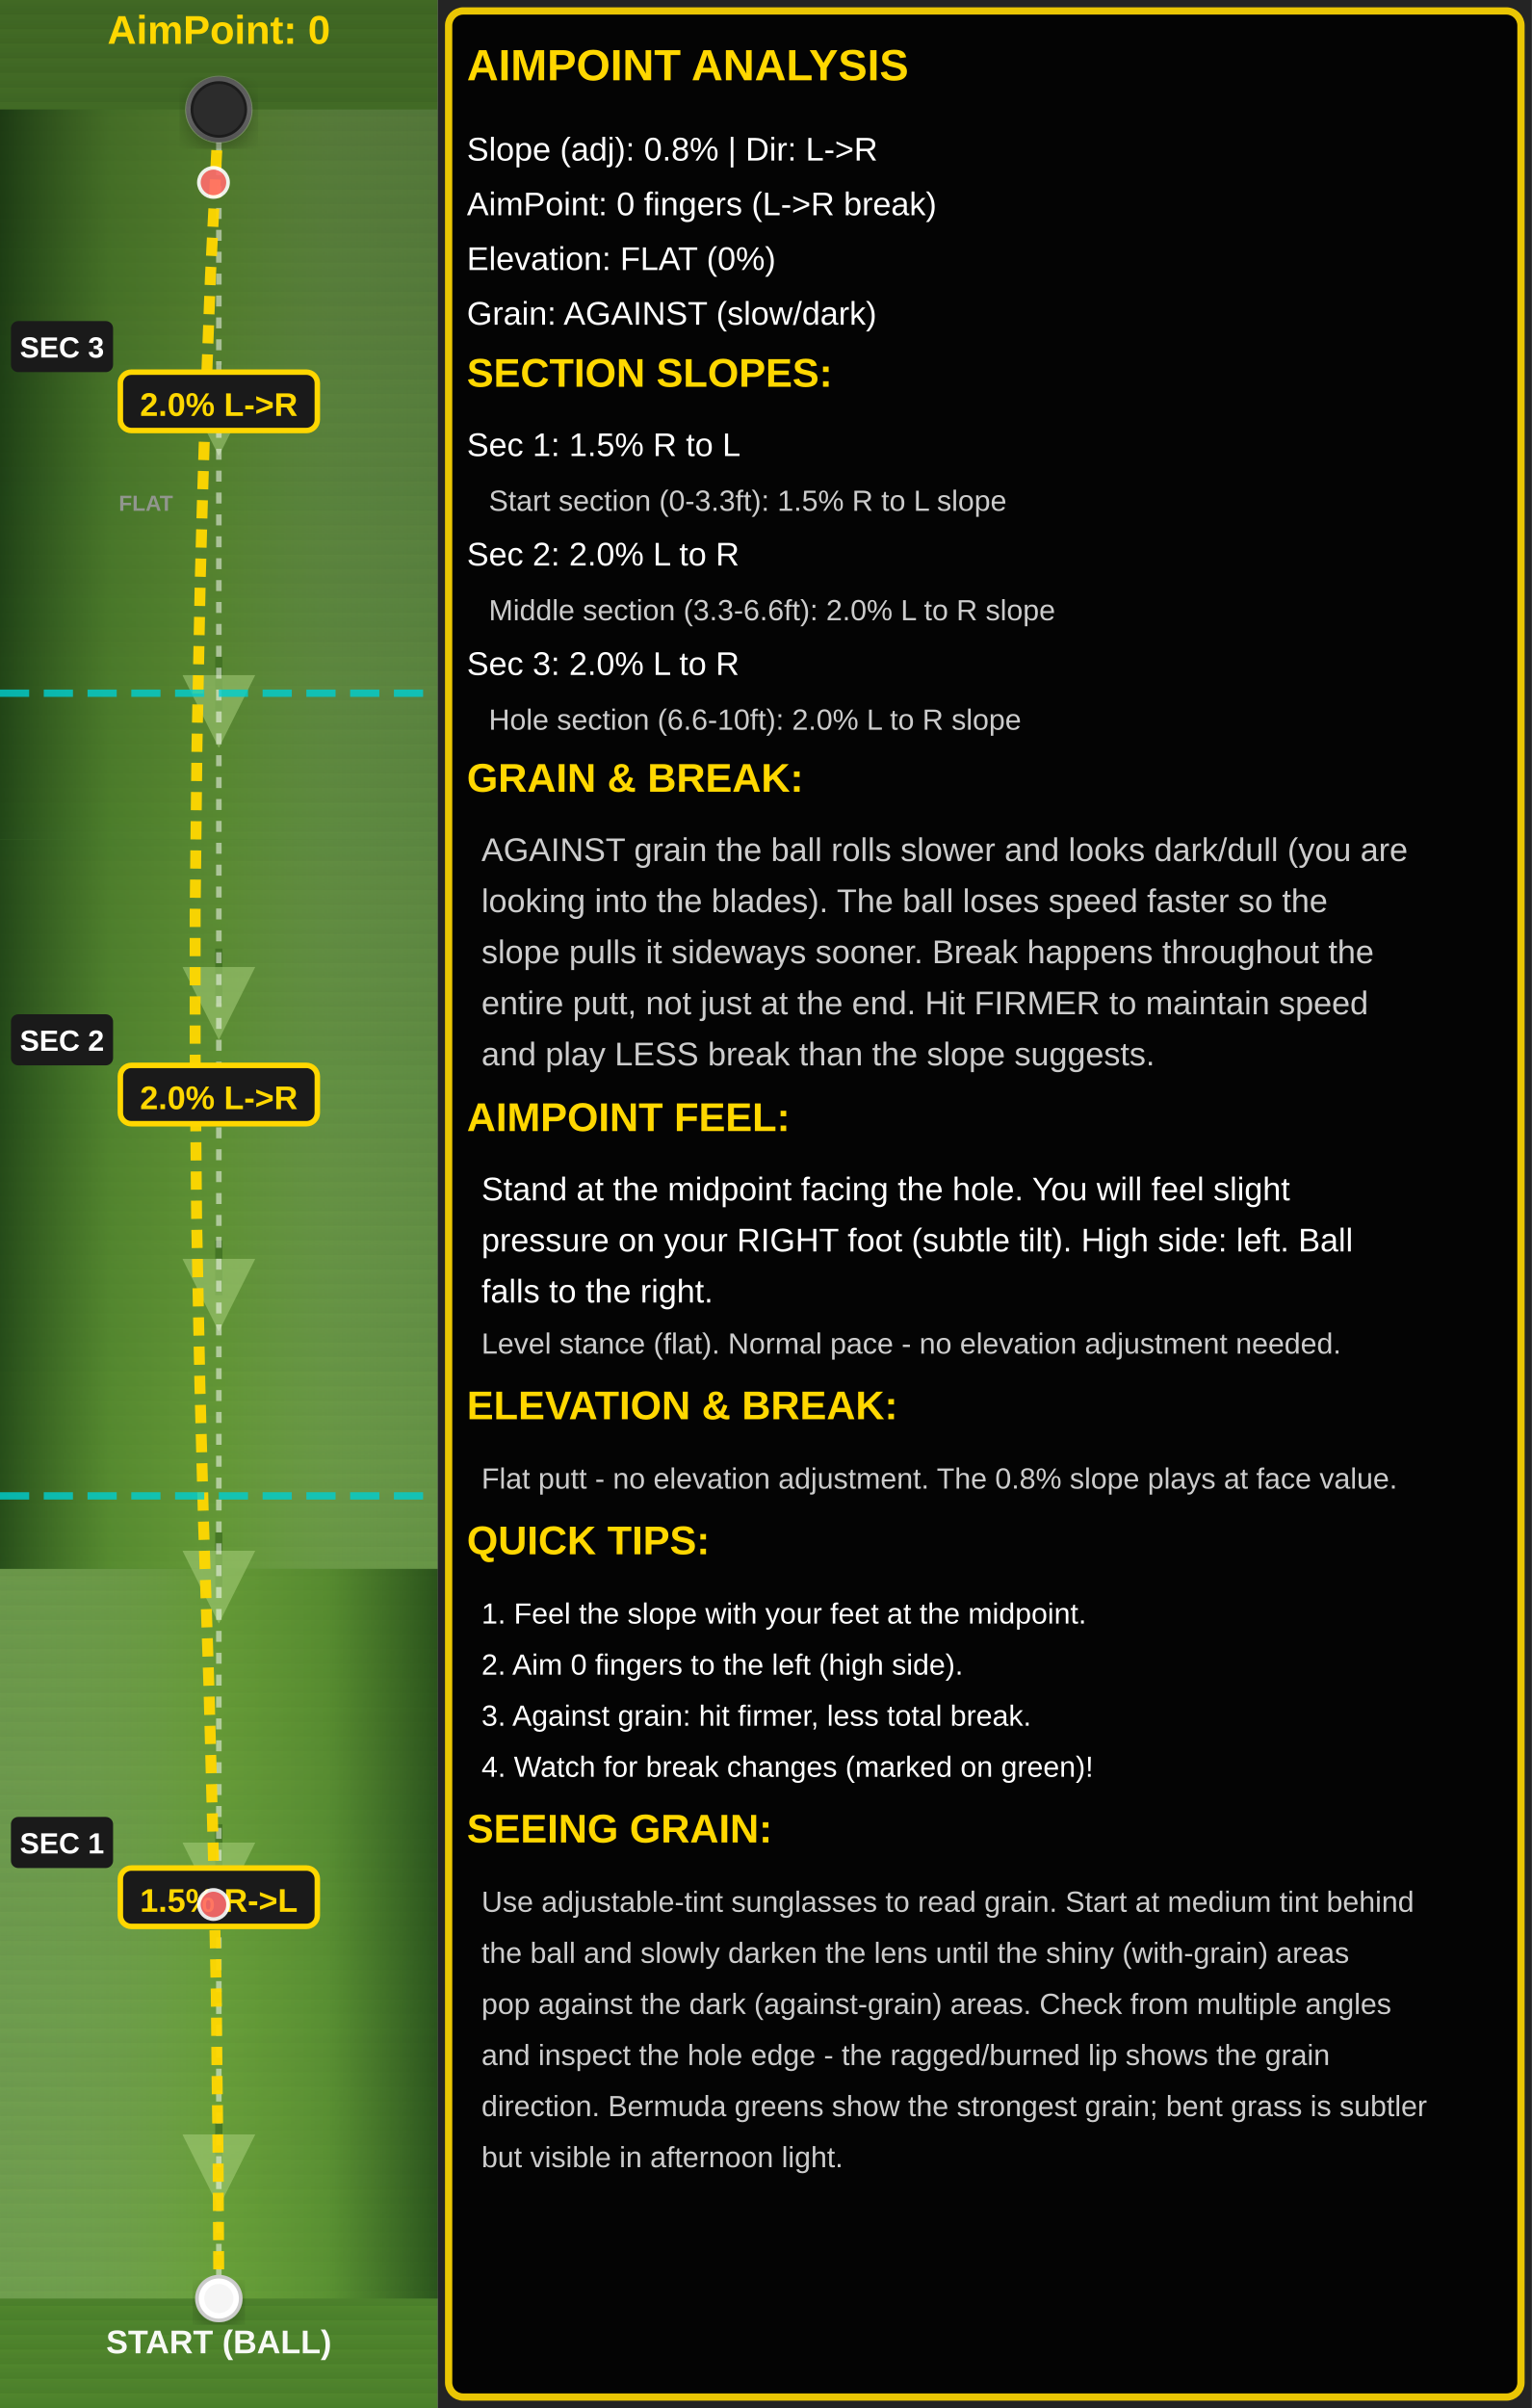
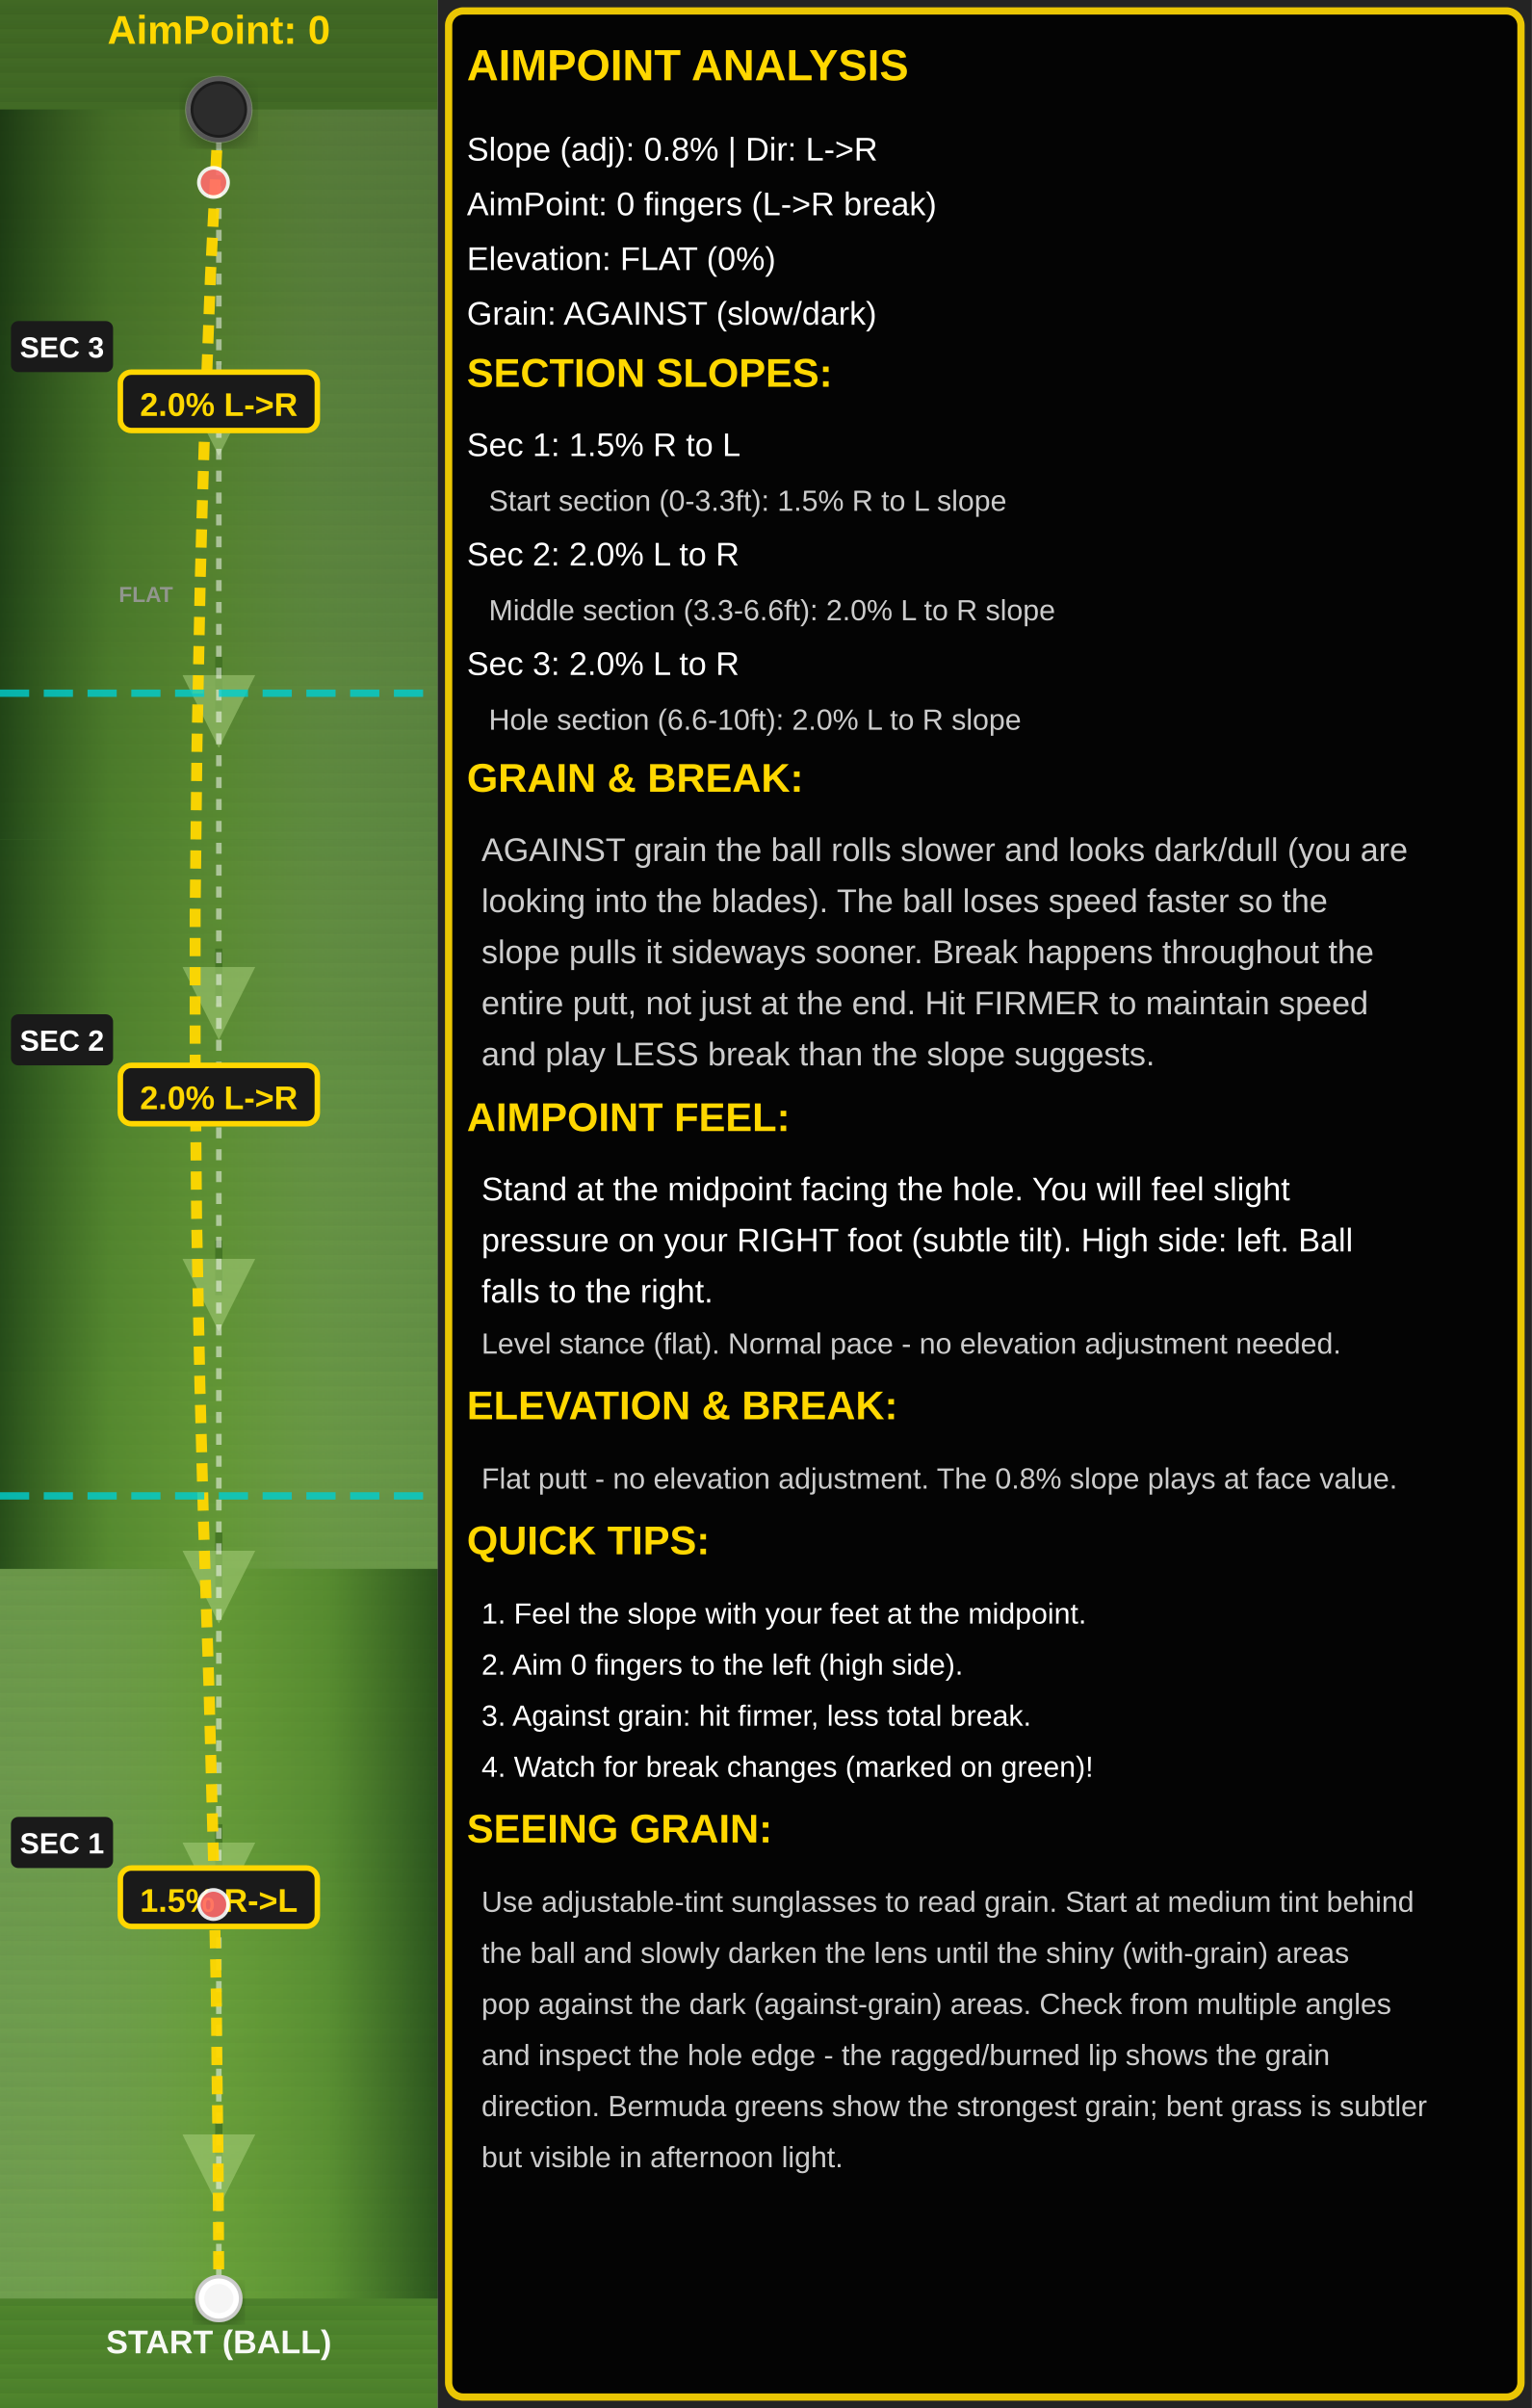
<svg xmlns="http://www.w3.org/2000/svg" width="420" height="660">
  <defs>
    <linearGradient id="baseGreen" x1="0%" y1="0%" x2="0%" y2="100%">
      <stop offset="0%" style="stop-color:#689F38;stop-opacity:1" />
      <stop offset="50%" style="stop-color:#558B2F;stop-opacity:1" />
      <stop offset="100%" style="stop-color:#4A7C27;stop-opacity:1" />
    </linearGradient>
    <linearGradient id="grainGradient" x1="0%" y1="0%" x2="0%" y2="100%">
      <stop offset="0%" style="stop-color:#0D1F0A;stop-opacity:0.7" />
      <stop offset="30%" style="stop-color:#1B3D14;stop-opacity:0.6" />
      <stop offset="60%" style="stop-color:#2E5A1F;stop-opacity:0.45" />
      <stop offset="100%" style="stop-color:#3E7B2F;stop-opacity:0.3" />
    </linearGradient>
    <linearGradient id="elevationGradient" x1="0%" y1="0%" x2="0%" y2="100%">
      <stop offset="0%" style="stop-color:#689F38;stop-opacity:0.15" />
      <stop offset="100%" style="stop-color:#689F38;stop-opacity:0.15" />
    </linearGradient>
    <linearGradient id="breakGradientSec1" x1="0%" y1="0%" x2="100%" y2="0%">
      <stop offset="0%" style="stop-color:#C5E1A5;stop-opacity:0.358" />
      <stop offset="25%" style="stop-color:#AED581;stop-opacity:0.444" />
      <stop offset="50%" style="stop-color:#8BC34A;stop-opacity:0.574" />
      <stop offset="75%" style="stop-color:#689F38;stop-opacity:0.682" />
      <stop offset="100%" style="stop-color:#1B3D14;stop-opacity:0.79" />
    </linearGradient>
    <linearGradient id="breakGradientSec2" x1="0%" y1="0%" x2="100%" y2="0%">
      <stop offset="0%" style="stop-color:#1B3D14;stop-opacity:0.86" />
      <stop offset="25%" style="stop-color:#689F38;stop-opacity:0.721" />
      <stop offset="50%" style="stop-color:#8BC34A;stop-opacity:0.583" />
      <stop offset="75%" style="stop-color:#AED581;stop-opacity:0.444" />
      <stop offset="100%" style="stop-color:#C5E1A5;stop-opacity:0.305" />
    </linearGradient>
    <linearGradient id="breakGradientSec3" x1="0%" y1="0%" x2="100%" y2="0%">
      <stop offset="0%" style="stop-color:#1B3D14;stop-opacity:0.86" />
      <stop offset="25%" style="stop-color:#689F38;stop-opacity:0.721" />
      <stop offset="50%" style="stop-color:#8BC34A;stop-opacity:0.583" />
      <stop offset="75%" style="stop-color:#AED581;stop-opacity:0.444" />
      <stop offset="100%" style="stop-color:#C5E1A5;stop-opacity:0.305" />
    </linearGradient>
    <linearGradient id="holeGrainGradient" x1="50%" y1="0%" x2="50%" y2="100%">
      <stop offset="0%" style="stop-color:#999999;stop-opacity:0.6" />
      <stop offset="50%" style="stop-color:#CCCCCC;stop-opacity:0.5" />
      <stop offset="100%" style="stop-color:#FFFFFF;stop-opacity:0.3" />
    </linearGradient>
    <filter id="shadow">
      <feDropShadow dx="0" dy="2" stdDeviation="3" flood-opacity="0.3" />
    </filter>
    <marker id="arrowhead-grain" markerWidth="10" markerHeight="10" refX="5" refY="5" orient="auto">
      <polygon points="0,0 10,5 0,10" fill="#AED581" opacity="0.7" />
    </marker>
    <marker id="arrowhead-elev-up" markerWidth="8" markerHeight="8" refX="4" refY="8" orient="0">
      <polygon points="4,0 8,8 0,8" fill="#FFA726" opacity="0.85" />
    </marker>
    <marker id="arrowhead-elev-down" markerWidth="8" markerHeight="8" refX="4" refY="0" orient="0">
      <polygon points="0,0 8,0 4,8" fill="#4FC3F7" opacity="0.85" />
    </marker>
    <pattern id="grassTexture" x="0" y="0" width="4" height="4" patternUnits="userSpaceOnUse">
      <rect width="4" height="4" fill="url(#baseGreen)" opacity="0.95" />
      <line x1="0" y1="2" x2="4" y2="2" stroke="#5A9B3F" stroke-width="0.5" opacity="0.3" />
    </pattern>
  </defs>
  <rect width="120" height="660" fill="url(#baseGreen)" />
  <rect width="120" height="660" fill="url(#grassTexture)" opacity="0.3" />
  <rect width="120" height="660" fill="url(#elevationGradient)" opacity="0.7" />
  <rect x="0" y="430.0" width="120" height="200.0" fill="url(#breakGradientSec1)" opacity="1.0" />
  <rect x="0" y="230.0" width="120" height="200.0" fill="url(#breakGradientSec2)" opacity="1.0" />
  <rect x="0" y="30" width="120" height="200.0" fill="url(#breakGradientSec3)" opacity="1.0" />
  <rect width="120" height="660" fill="url(#grainGradient)" opacity="0.6" />
  <line x1="60.0" y1="100" x2="60.0" y2="115" stroke="#3A6B1F" stroke-width="2" opacity="0.7" marker-end="url(#arrowhead-grain)" />
  <line x1="60.0" y1="180" x2="60.0" y2="195" stroke="#3A6B1F" stroke-width="2" opacity="0.7" marker-end="url(#arrowhead-grain)" />
  <line x1="60.0" y1="260" x2="60.0" y2="275" stroke="#3A6B1F" stroke-width="2" opacity="0.7" marker-end="url(#arrowhead-grain)" />
  <line x1="60.0" y1="340" x2="60.0" y2="355" stroke="#3A6B1F" stroke-width="2" opacity="0.7" marker-end="url(#arrowhead-grain)" />
  <line x1="60.0" y1="420" x2="60.0" y2="435" stroke="#3A6B1F" stroke-width="2" opacity="0.7" marker-end="url(#arrowhead-grain)" />
  <line x1="60.0" y1="500" x2="60.0" y2="515" stroke="#3A6B1F" stroke-width="2" opacity="0.7" marker-end="url(#arrowhead-grain)" />
  <line x1="60.0" y1="580" x2="60.0" y2="595" stroke="#3A6B1F" stroke-width="2" opacity="0.7" marker-end="url(#arrowhead-grain)" />
-   <text x="40.0" y="140" font-family="Arial, sans-serif" font-size="6" fill="#999999" text-anchor="middle" font-weight="bold" opacity="0.9">FLAT</text>
+   <text x="40.0" y="165" font-family="Arial, sans-serif" font-size="6" fill="#999999" text-anchor="middle" font-weight="bold" opacity="0.9">FLAT</text>
  <line x1="60.0" y1="630" x2="60.0" y2="30.0" stroke="#FFFFFF" stroke-width="1.5" stroke-dasharray="3,3" opacity="0.5" />
  <path d="M 60.0 630.0 C 59.9 617.5, 59.9 604.6, 59.8 592.0 C 59.6 577.0, 59.4 561.5, 59.3 546.5 C 59.0 533.9, 58.8 521.0, 58.5 508.5 C 58.1 493.4, 57.7 477.9, 57.3 462.9 C 56.8 447.9, 56.3 432.4, 55.8 417.3 C 55.5 404.8, 55.1 391.9, 54.8 379.4 C 54.5 364.3, 54.2 348.8, 53.9 333.8 C 53.8 318.8, 53.6 303.3, 53.5 288.2 C 53.5 275.7, 53.5 262.8, 53.5 250.3 C 53.7 235.2, 53.8 219.7, 54.0 204.7 C 54.3 189.6, 54.6 174.2, 54.9 159.1 C 55.2 146.6, 55.6 133.7, 56.0 121.1 C 56.6 106.1, 57.1 90.6, 57.7 75.6 C 58.5 60.5, 59.2 45.0, 60.0 30.0" stroke="#FFD700" stroke-width="3" fill="none" stroke-dasharray="5,3" opacity="0.95" />
  <line x1="0" y1="410.0" x2="120" y2="410.0" stroke="#00CED1" stroke-width="2" opacity="0.8" stroke-dasharray="8,4" />
  <line x1="0" y1="190.0" x2="120" y2="190.0" stroke="#00CED1" stroke-width="2" opacity="0.8" stroke-dasharray="8,4" />
  <rect x="3" y="498.0" width="28" height="14" fill="#1A1A1A" rx="2" />
  <text x="17" y="508.0" font-family="Arial, sans-serif" font-size="8" fill="#FFFFFF" text-anchor="middle" font-weight="bold">SEC 1</text>
  <rect x="33.0" y="512.0" width="54" height="16" fill="#1A1A1A" rx="3" stroke="#FFD700" stroke-width="1.5" />
  <text x="60.0" y="524.0" font-family="Arial, sans-serif" font-size="9" fill="#FFD700" text-anchor="middle" font-weight="bold">1.5% R-&gt;L</text>
  <rect x="3" y="278.0" width="28" height="14" fill="#1A1A1A" rx="2" />
  <text x="17" y="288.0" font-family="Arial, sans-serif" font-size="8" fill="#FFFFFF" text-anchor="middle" font-weight="bold">SEC 2</text>
  <rect x="33.0" y="292.0" width="54" height="16" fill="#1A1A1A" rx="3" stroke="#FFD700" stroke-width="1.5" />
  <text x="60.0" y="304.0" font-family="Arial, sans-serif" font-size="9" fill="#FFD700" text-anchor="middle" font-weight="bold">2.0% L-&gt;R</text>
  <rect x="3" y="88.0" width="28" height="14" fill="#1A1A1A" rx="2" />
  <text x="17" y="98.0" font-family="Arial, sans-serif" font-size="8" fill="#FFFFFF" text-anchor="middle" font-weight="bold">SEC 3</text>
  <rect x="33.0" y="102.0" width="54" height="16" fill="#1A1A1A" rx="3" stroke="#FFD700" stroke-width="1.5" />
  <text x="60.0" y="114.0" font-family="Arial, sans-serif" font-size="9" fill="#FFD700" text-anchor="middle" font-weight="bold">2.0% L-&gt;R</text>
  <circle cx="58.526" cy="522" r="4" fill="#FF6B6B" opacity="0.9" stroke="#FFFFFF" stroke-width="1" />
  <circle cx="58.526" cy="50" r="4" fill="#FF6B6B" opacity="0.9" stroke="#FFFFFF" stroke-width="1" />
  <text x="60.0" y="12" font-family="Arial, sans-serif" font-size="11" fill="#FFD700" text-anchor="middle" font-weight="bold">AimPoint: 0</text>
  <circle cx="60.0" cy="30.0" r="9" fill="#1A1A1A" filter="url(#shadow)" />
  <circle cx="60.0" cy="30.0" r="7" fill="#2C2C2C" />
  <circle cx="60.0" cy="30.0" r="8.5" fill="none" stroke="url(#holeGrainGradient)" stroke-width="1.5" opacity="0.8" />
  <circle cx="60.0" cy="630" r="6" fill="#FFFFFF" stroke="#CCCCCC" stroke-width="1" filter="url(#shadow)" />
  <circle cx="60.0" cy="630" r="4" fill="#F5F5F5" />
  <text x="60.0" y="645" font-family="Arial, sans-serif" font-size="9" fill="#FFFFFF" text-anchor="middle" font-weight="bold" opacity="0.95">START (BALL)</text>
  <rect x="120" y="0" width="300" height="660" fill="#1A1A1A" opacity="0.95" />
  <rect x="123" y="3" width="294" height="654" fill="#000000" opacity="0.9" rx="4" stroke="#FFD700" stroke-width="2" />
  <text x="128" y="22" font-family="Arial, sans-serif" font-size="12" fill="#FFD700" font-weight="bold">AIMPOINT ANALYSIS</text>
  <text x="128" y="44" font-family="Arial, sans-serif" font-size="9" fill="#FFFFFF">Slope (adj): 0.8%  |  Dir: L-&gt;R</text>
  <text x="128" y="59" font-family="Arial, sans-serif" font-size="9" fill="#FFFFFF">AimPoint: 0 fingers (L-&gt;R break)</text>
  <text x="128" y="74" font-family="Arial, sans-serif" font-size="9" fill="#FFFFFF">Elevation: FLAT (0%)</text>
  <text x="128" y="89" font-family="Arial, sans-serif" font-size="9" fill="#FFFFFF">Grain: AGAINST (slow/dark)</text>
  <text x="128" y="106" font-family="Arial, sans-serif" font-size="11" fill="#FFD700" font-weight="bold">SECTION SLOPES:</text>
  <text x="128" y="125" font-family="Arial, sans-serif" font-size="9" fill="#FFFFFF">Sec 1: 1.5% R to L</text>
  <text x="134" y="140" font-family="Arial, sans-serif" font-size="8" fill="#CCCCCC">Start section (0-3.3ft): 1.5% R to L slope</text>
  <text x="128" y="155" font-family="Arial, sans-serif" font-size="9" fill="#FFFFFF">Sec 2: 2.0% L to R</text>
  <text x="134" y="170" font-family="Arial, sans-serif" font-size="8" fill="#CCCCCC">Middle section (3.3-6.6ft): 2.0% L to R slope</text>
  <text x="128" y="185" font-family="Arial, sans-serif" font-size="9" fill="#FFFFFF">Sec 3: 2.0% L to R</text>
  <text x="134" y="200" font-family="Arial, sans-serif" font-size="8" fill="#CCCCCC">Hole section (6.6-10ft): 2.0% L to R slope</text>
  <text x="128" y="217" font-family="Arial, sans-serif" font-size="11" fill="#FFD700" font-weight="bold">GRAIN &amp; BREAK:</text>
  <text x="132" y="236" font-family="Arial, sans-serif" font-size="9" fill="#CCCCCC">AGAINST grain the ball rolls slower and looks dark/dull (you are</text>
  <text x="132" y="250" font-family="Arial, sans-serif" font-size="9" fill="#CCCCCC">looking into the blades). The ball loses speed faster so the</text>
  <text x="132" y="264" font-family="Arial, sans-serif" font-size="9" fill="#CCCCCC">slope pulls it sideways sooner. Break happens throughout the</text>
  <text x="132" y="278" font-family="Arial, sans-serif" font-size="9" fill="#CCCCCC">entire putt, not just at the end. Hit FIRMER to maintain speed</text>
  <text x="132" y="292" font-family="Arial, sans-serif" font-size="9" fill="#CCCCCC">and play LESS break than the slope suggests.</text>
  <text x="128" y="310" font-family="Arial, sans-serif" font-size="11" fill="#FFD700" font-weight="bold">AIMPOINT FEEL:</text>
  <text x="132" y="329" font-family="Arial, sans-serif" font-size="9" fill="#FFFFFF">Stand at the midpoint facing the hole. You will feel slight</text>
  <text x="132" y="343" font-family="Arial, sans-serif" font-size="9" fill="#FFFFFF">pressure on your RIGHT foot (subtle tilt). High side: left. Ball</text>
  <text x="132" y="357" font-family="Arial, sans-serif" font-size="9" fill="#FFFFFF">falls to the right.</text>
  <text x="132" y="371" font-family="Arial, sans-serif" font-size="8" fill="#CCCCCC">Level stance (flat). Normal pace - no elevation adjustment needed.</text>
  <text x="128" y="389" font-family="Arial, sans-serif" font-size="11" fill="#FFD700" font-weight="bold">ELEVATION &amp; BREAK:</text>
  <text x="132" y="408" font-family="Arial, sans-serif" font-size="8" fill="#CCCCCC">Flat putt - no elevation adjustment. The 0.8% slope plays at face value.</text>
  <text x="128" y="426" font-family="Arial, sans-serif" font-size="11" fill="#FFD700" font-weight="bold">QUICK TIPS:</text>
  <text x="132" y="445" font-family="Arial, sans-serif" font-size="8" fill="#FFFFFF">1. Feel the slope with your feet at the midpoint.</text>
  <text x="132" y="459" font-family="Arial, sans-serif" font-size="8" fill="#FFFFFF">2. Aim 0 fingers to the left (high side).</text>
  <text x="132" y="473" font-family="Arial, sans-serif" font-size="8" fill="#FFFFFF">3. Against grain: hit firmer, less total break.</text>
  <text x="132" y="487" font-family="Arial, sans-serif" font-size="8" fill="#FFFFFF">4. Watch for break changes (marked on green)!</text>
  <text x="128" y="505" font-family="Arial, sans-serif" font-size="11" fill="#FFD700" font-weight="bold">SEEING GRAIN:</text>
  <text x="132" y="524" font-family="Arial, sans-serif" font-size="8" fill="#CCCCCC">Use adjustable-tint sunglasses to read grain. Start at medium tint behind</text>
  <text x="132" y="538" font-family="Arial, sans-serif" font-size="8" fill="#CCCCCC">the ball and slowly darken the lens until the shiny (with-grain) areas</text>
  <text x="132" y="552" font-family="Arial, sans-serif" font-size="8" fill="#CCCCCC">pop against the dark (against-grain) areas. Check from multiple angles</text>
  <text x="132" y="566" font-family="Arial, sans-serif" font-size="8" fill="#CCCCCC">and inspect the hole edge - the ragged/burned lip shows the grain</text>
  <text x="132" y="580" font-family="Arial, sans-serif" font-size="8" fill="#CCCCCC">direction. Bermuda greens show the strongest grain; bent grass is subtler</text>
  <text x="132" y="594" font-family="Arial, sans-serif" font-size="8" fill="#CCCCCC">but visible in afternoon light.</text>
</svg>
